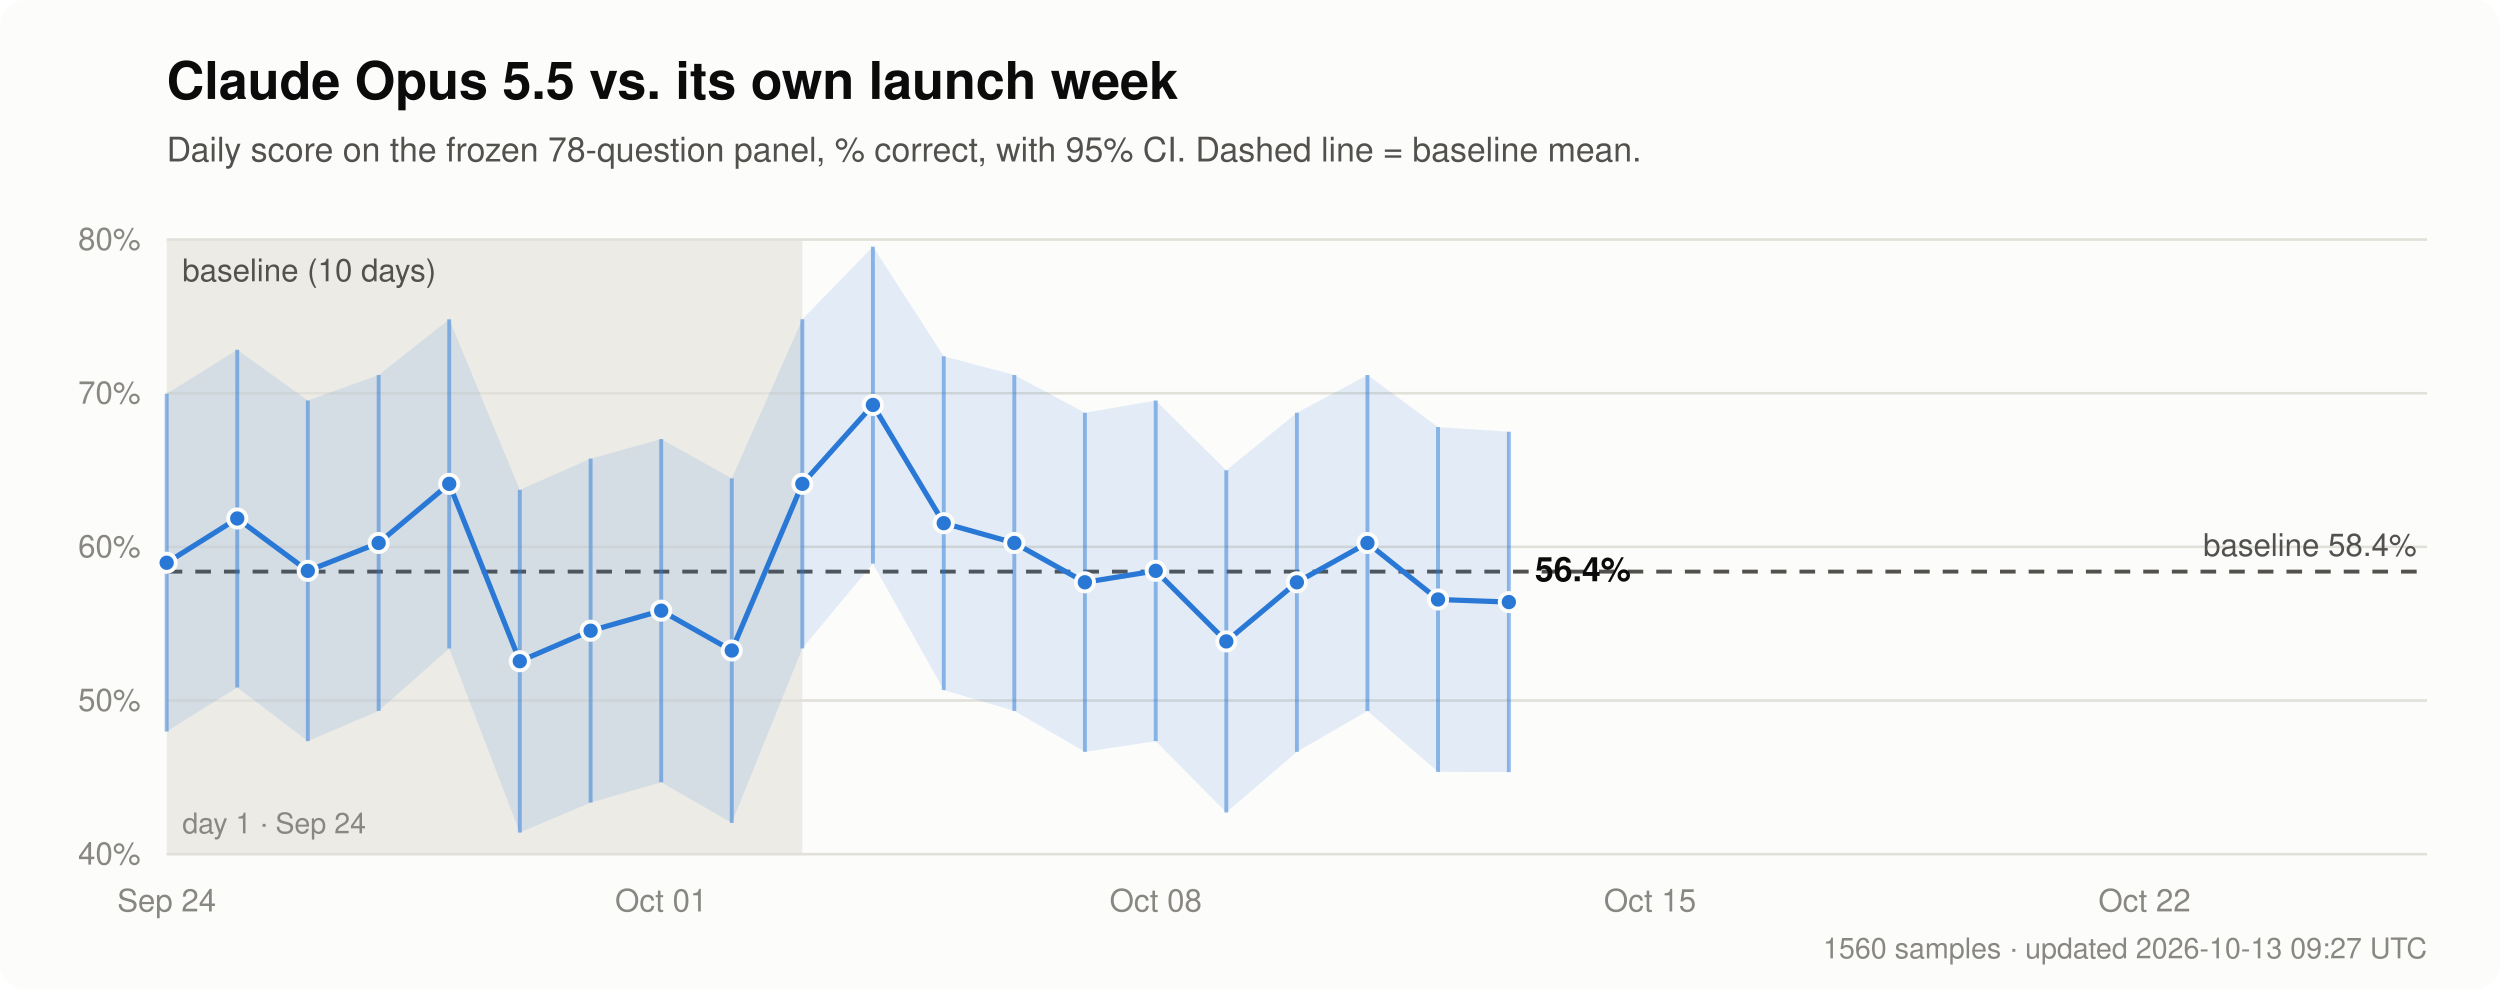
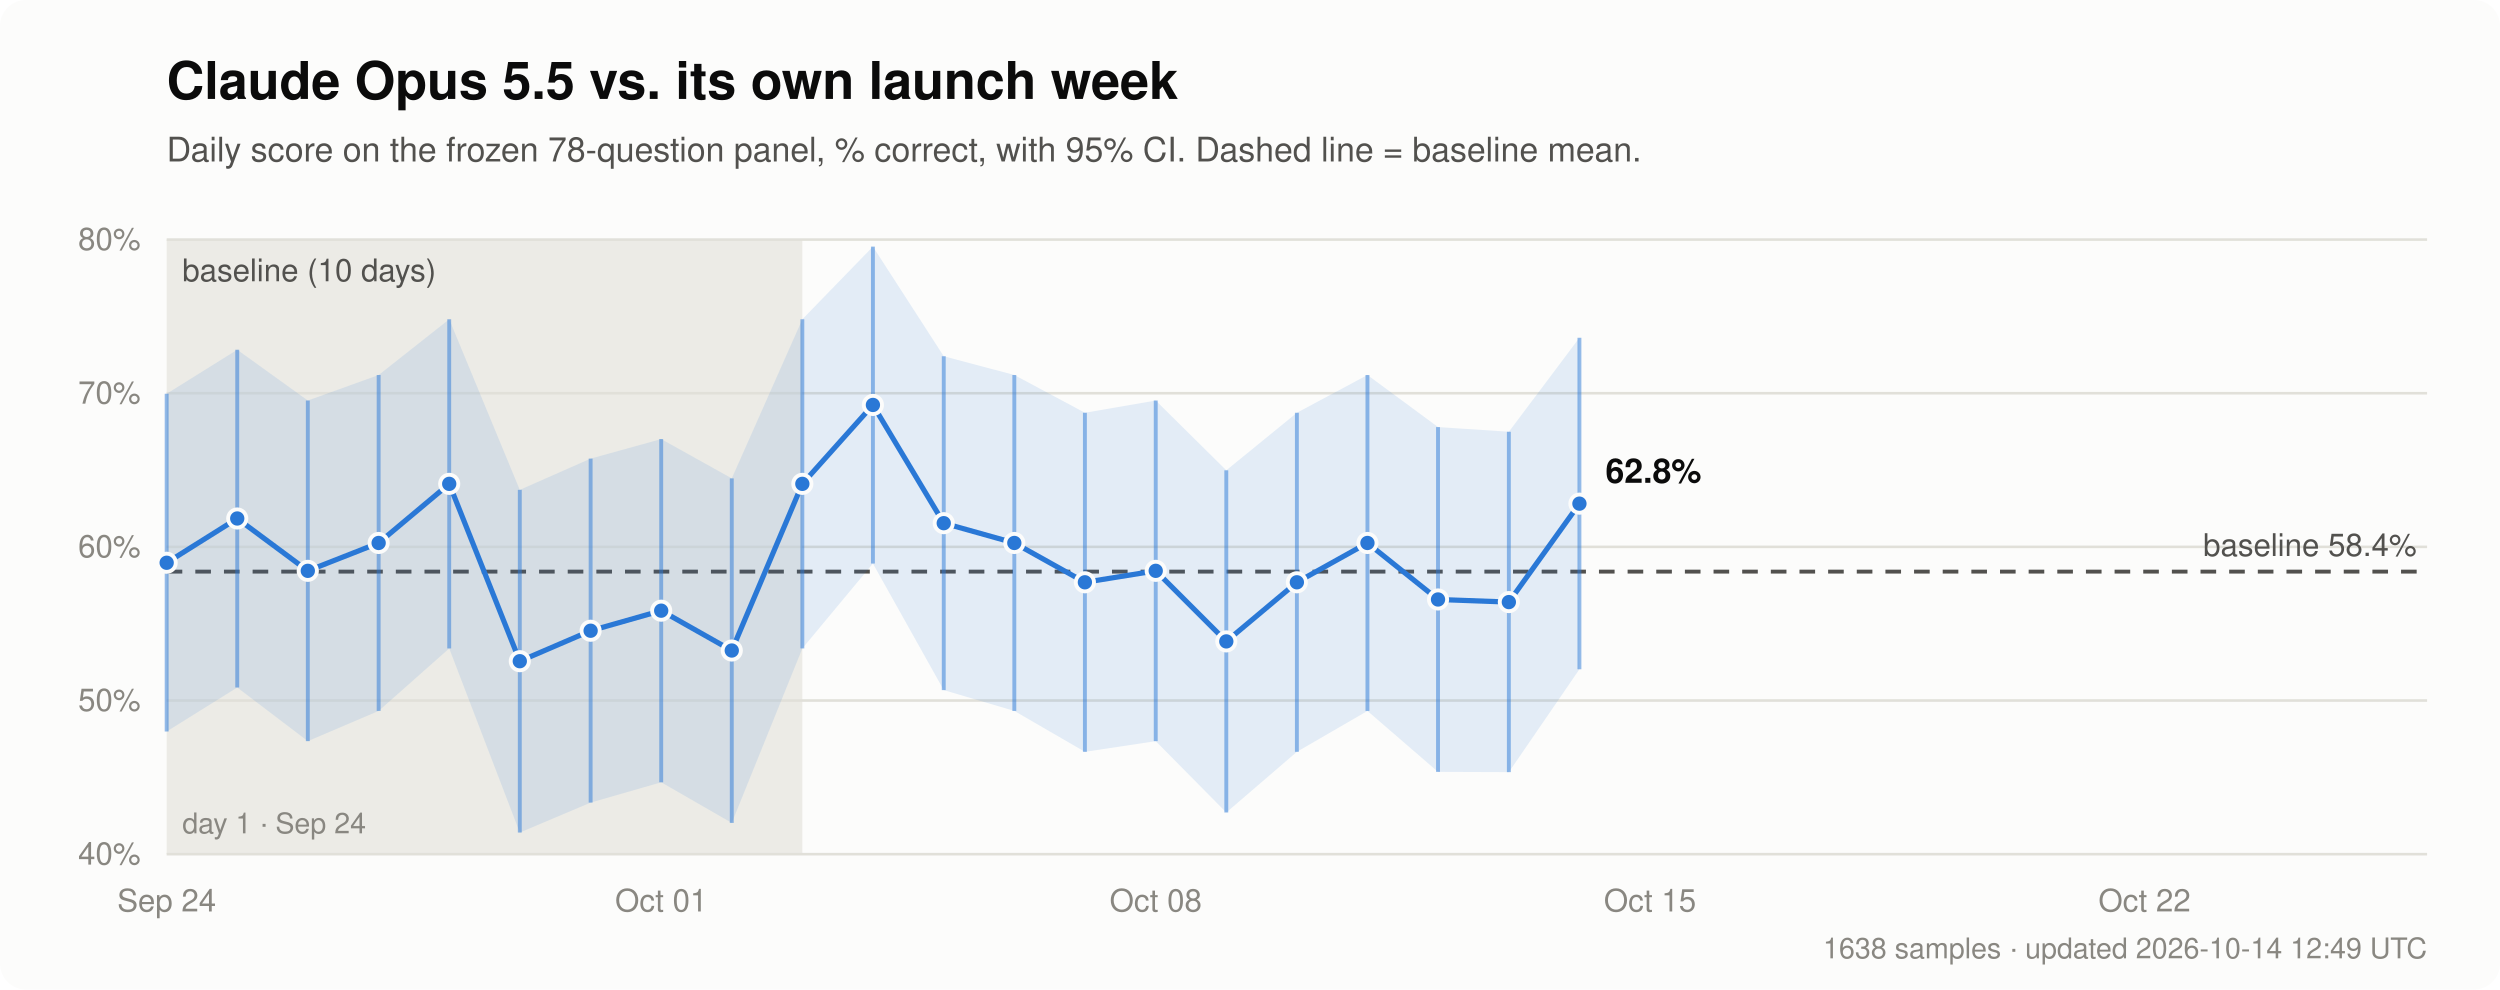
<svg xmlns="http://www.w3.org/2000/svg" width="960" height="380" viewBox="0 0 960 380" font-family="-apple-system, Segoe UI, Helvetica, Arial, sans-serif" role="img" aria-labelledby="t d">
  <rect width="960" height="380" rx="10" fill="#fcfcfb" />
  <text x="64" y="38" fill="#0b0b0b" font-size="20" font-weight="600">Claude Opus 5.5 vs. its own launch week</text>
  <text x="64" y="62" fill="#52514e" font-size="13">Daily score on the frozen 78-question panel, % correct, with 95% CI. Dashed line = baseline mean.</text>
  <line x1="64" y1="328.0" x2="932" y2="328.0" stroke="#e1e0d9" stroke-width="1" />
  <text x="54" y="332.0" text-anchor="end" fill="#898781" font-size="12">40%</text>
  <line x1="64" y1="269.0" x2="932" y2="269.0" stroke="#e1e0d9" stroke-width="1" />
  <text x="54" y="273.0" text-anchor="end" fill="#898781" font-size="12">50%</text>
  <line x1="64" y1="210.0" x2="932" y2="210.0" stroke="#e1e0d9" stroke-width="1" />
  <text x="54" y="214.0" text-anchor="end" fill="#898781" font-size="12">60%</text>
  <line x1="64" y1="151.0" x2="932" y2="151.0" stroke="#e1e0d9" stroke-width="1" />
  <text x="54" y="155.0" text-anchor="end" fill="#898781" font-size="12">70%</text>
  <line x1="64" y1="92.0" x2="932" y2="92.0" stroke="#e1e0d9" stroke-width="1" />
  <text x="54" y="96.0" text-anchor="end" fill="#898781" font-size="12">80%</text>
  <rect x="64.0" y="92" width="244.1" height="236" fill="#e1e0d9" opacity="0.6" />
  <text x="70.0" y="108" fill="#52514e" font-size="12">baseline (10 days)</text>
  <text x="70.0" y="320" fill="#898781" font-size="11">day 1 · Sep 24</text>
  <text x="64.0" y="350" text-anchor="middle" fill="#898781" font-size="12">Sep 24</text>
  <text x="253.9" y="350" text-anchor="middle" fill="#898781" font-size="12">Oct 01</text>
  <text x="443.8" y="350" text-anchor="middle" fill="#898781" font-size="12">Oct 08</text>
  <text x="633.6" y="350" text-anchor="middle" fill="#898781" font-size="12">Oct 15</text>
  <text x="823.5" y="350" text-anchor="middle" fill="#898781" font-size="12">Oct 22</text>
  <line x1="64" y1="219.5" x2="932" y2="219.5" stroke="#52514e" stroke-width="1.5" stroke-dasharray="6 5" />
  <text x="928" y="213.5" text-anchor="end" fill="#52514e" font-size="12">baseline 58.4%</text>
-   <path d="M64.0,151.2 L91.1,134.3 L118.2,153.8 L145.4,144.0 L172.5,122.6 L199.6,188.1 L226.8,176.1 L253.9,168.6 L281.0,183.7 L308.1,122.6 L335.2,94.7 L362.4,136.8 L389.5,144.0 L416.6,158.5 L443.8,153.8 L470.9,180.6 L498.0,158.5 L525.1,144.0 L552.2,164.0 L579.4,165.8 L579.4,296.5 L552.2,296.4 L525.1,273.0 L498.0,288.7 L470.9,312.0 L443.8,284.6 L416.6,288.7 L389.5,273.0 L362.4,265.0 L335.2,216.4 L308.1,249.0 L281.0,316.0 L253.9,300.4 L226.8,308.2 L199.6,319.7 L172.5,249.0 L145.4,273.0 L118.2,284.6 L91.1,264.0 L64.0,280.9 Z" fill="#2a78d6" opacity="0.12" />
-   <path d="M64.0,216.1 L91.1,199.1 L118.2,219.2 L145.4,208.5 L172.5,185.8 L199.6,253.9 L226.8,242.2 L253.9,234.5 L281.0,249.8 L308.1,185.8 L335.2,155.5 L362.4,200.9 L389.5,208.5 L416.6,223.6 L443.8,219.2 L470.9,246.3 L498.0,223.6 L525.1,208.5 L552.2,230.2 L579.4,231.2" fill="none" stroke="#2a78d6" stroke-width="2" stroke-linejoin="round" stroke-linecap="round" />
+   <path d="M64.0,151.2 L91.1,134.3 L118.2,153.8 L145.4,144.0 L172.5,122.6 L199.6,188.1 L226.8,176.1 L253.9,168.6 L281.0,183.7 L308.1,122.6 L335.2,94.7 L362.4,136.8 L389.5,144.0 L416.6,158.5 L443.8,153.8 L470.9,180.6 L498.0,158.5 L525.1,144.0 L552.2,164.0 L579.4,165.8 L606.5,129.7 L606.5,257.0 L579.4,296.5 L552.2,296.4 L525.1,273.0 L498.0,288.7 L470.9,312.0 L443.8,284.6 L416.6,288.7 L389.5,273.0 L362.4,265.0 L335.2,216.4 L308.1,249.0 L281.0,316.0 L253.9,300.4 L226.8,308.2 L199.6,319.7 L172.5,249.0 L145.4,273.0 L118.2,284.6 L91.1,264.0 L64.0,280.9 Z" fill="#2a78d6" opacity="0.12" />
+   <path d="M64.0,216.1 L91.1,199.1 L118.2,219.2 L145.4,208.5 L172.5,185.8 L199.6,253.9 L226.8,242.2 L253.9,234.5 L281.0,249.8 L308.1,185.8 L335.2,155.5 L362.4,200.9 L389.5,208.5 L416.6,223.6 L443.8,219.2 L470.9,246.3 L498.0,223.6 L525.1,208.5 L552.2,230.2 L579.4,231.2 L606.5,193.4" fill="none" stroke="#2a78d6" stroke-width="2" stroke-linejoin="round" stroke-linecap="round" />
  <line x1="64.0" y1="280.9" x2="64.0" y2="151.2" stroke="#2a78d6" stroke-width="1.5" opacity="0.5" />
  <circle cx="64.0" cy="216.1" r="3.5" fill="#2a78d6" stroke="#fcfcfb" stroke-width="1.5" />
  <line x1="91.1" y1="264.0" x2="91.1" y2="134.3" stroke="#2a78d6" stroke-width="1.5" opacity="0.5" />
  <circle cx="91.1" cy="199.1" r="3.5" fill="#2a78d6" stroke="#fcfcfb" stroke-width="1.5" />
  <line x1="118.2" y1="284.6" x2="118.2" y2="153.8" stroke="#2a78d6" stroke-width="1.5" opacity="0.5" />
  <circle cx="118.2" cy="219.2" r="3.5" fill="#2a78d6" stroke="#fcfcfb" stroke-width="1.5" />
  <line x1="145.4" y1="273.0" x2="145.4" y2="144.0" stroke="#2a78d6" stroke-width="1.5" opacity="0.5" />
  <circle cx="145.4" cy="208.5" r="3.5" fill="#2a78d6" stroke="#fcfcfb" stroke-width="1.5" />
  <line x1="172.5" y1="249.0" x2="172.5" y2="122.6" stroke="#2a78d6" stroke-width="1.5" opacity="0.5" />
  <circle cx="172.5" cy="185.8" r="3.5" fill="#2a78d6" stroke="#fcfcfb" stroke-width="1.5" />
  <line x1="199.6" y1="319.7" x2="199.6" y2="188.1" stroke="#2a78d6" stroke-width="1.5" opacity="0.5" />
  <circle cx="199.6" cy="253.9" r="3.5" fill="#2a78d6" stroke="#fcfcfb" stroke-width="1.5" />
  <line x1="226.8" y1="308.2" x2="226.8" y2="176.1" stroke="#2a78d6" stroke-width="1.5" opacity="0.5" />
  <circle cx="226.8" cy="242.2" r="3.5" fill="#2a78d6" stroke="#fcfcfb" stroke-width="1.5" />
  <line x1="253.9" y1="300.4" x2="253.9" y2="168.6" stroke="#2a78d6" stroke-width="1.5" opacity="0.5" />
  <circle cx="253.9" cy="234.5" r="3.5" fill="#2a78d6" stroke="#fcfcfb" stroke-width="1.5" />
  <line x1="281.0" y1="316.0" x2="281.0" y2="183.7" stroke="#2a78d6" stroke-width="1.5" opacity="0.5" />
  <circle cx="281.0" cy="249.8" r="3.5" fill="#2a78d6" stroke="#fcfcfb" stroke-width="1.5" />
  <line x1="308.1" y1="249.0" x2="308.1" y2="122.6" stroke="#2a78d6" stroke-width="1.5" opacity="0.5" />
  <circle cx="308.1" cy="185.8" r="3.5" fill="#2a78d6" stroke="#fcfcfb" stroke-width="1.5" />
  <line x1="335.2" y1="216.4" x2="335.2" y2="94.7" stroke="#2a78d6" stroke-width="1.5" opacity="0.5" />
  <circle cx="335.2" cy="155.5" r="3.5" fill="#2a78d6" stroke="#fcfcfb" stroke-width="1.5" />
  <line x1="362.4" y1="265.0" x2="362.4" y2="136.8" stroke="#2a78d6" stroke-width="1.5" opacity="0.5" />
  <circle cx="362.4" cy="200.9" r="3.5" fill="#2a78d6" stroke="#fcfcfb" stroke-width="1.5" />
  <line x1="389.5" y1="273.0" x2="389.5" y2="144.0" stroke="#2a78d6" stroke-width="1.5" opacity="0.5" />
  <circle cx="389.5" cy="208.5" r="3.5" fill="#2a78d6" stroke="#fcfcfb" stroke-width="1.5" />
  <line x1="416.6" y1="288.7" x2="416.6" y2="158.5" stroke="#2a78d6" stroke-width="1.5" opacity="0.5" />
  <circle cx="416.6" cy="223.6" r="3.5" fill="#2a78d6" stroke="#fcfcfb" stroke-width="1.5" />
  <line x1="443.8" y1="284.6" x2="443.8" y2="153.8" stroke="#2a78d6" stroke-width="1.5" opacity="0.5" />
  <circle cx="443.8" cy="219.2" r="3.5" fill="#2a78d6" stroke="#fcfcfb" stroke-width="1.5" />
  <line x1="470.9" y1="312.0" x2="470.9" y2="180.6" stroke="#2a78d6" stroke-width="1.5" opacity="0.5" />
  <circle cx="470.9" cy="246.3" r="3.5" fill="#2a78d6" stroke="#fcfcfb" stroke-width="1.5" />
  <line x1="498.0" y1="288.7" x2="498.0" y2="158.5" stroke="#2a78d6" stroke-width="1.5" opacity="0.5" />
  <circle cx="498.0" cy="223.6" r="3.5" fill="#2a78d6" stroke="#fcfcfb" stroke-width="1.5" />
  <line x1="525.1" y1="273.0" x2="525.1" y2="144.0" stroke="#2a78d6" stroke-width="1.5" opacity="0.5" />
  <circle cx="525.1" cy="208.5" r="3.5" fill="#2a78d6" stroke="#fcfcfb" stroke-width="1.5" />
  <line x1="552.2" y1="296.4" x2="552.2" y2="164.0" stroke="#2a78d6" stroke-width="1.5" opacity="0.5" />
  <circle cx="552.2" cy="230.2" r="3.5" fill="#2a78d6" stroke="#fcfcfb" stroke-width="1.5" />
  <line x1="579.4" y1="296.5" x2="579.4" y2="165.8" stroke="#2a78d6" stroke-width="1.5" opacity="0.5" />
  <circle cx="579.4" cy="231.2" r="3.5" fill="#2a78d6" stroke="#fcfcfb" stroke-width="1.5" />
-   <text x="589.4" y="223.2" fill="#0b0b0b" font-size="13" font-weight="600">56.4%</text>
-   <text x="932" y="368" text-anchor="end" fill="#898781" font-size="11">1560 samples · updated 2026-10-13 09:27 UTC</text>
+   <line x1="606.5" y1="257.0" x2="606.5" y2="129.7" stroke="#2a78d6" stroke-width="1.5" opacity="0.5" />
+   <circle cx="606.5" cy="193.4" r="3.5" fill="#2a78d6" stroke="#fcfcfb" stroke-width="1.5" />
+   <text x="616.5" y="185.4" fill="#0b0b0b" font-size="13" font-weight="600">62.8%</text>
+   <text x="932" y="368" text-anchor="end" fill="#898781" font-size="11">1638 samples · updated 2026-10-14 12:49 UTC</text>
</svg>
